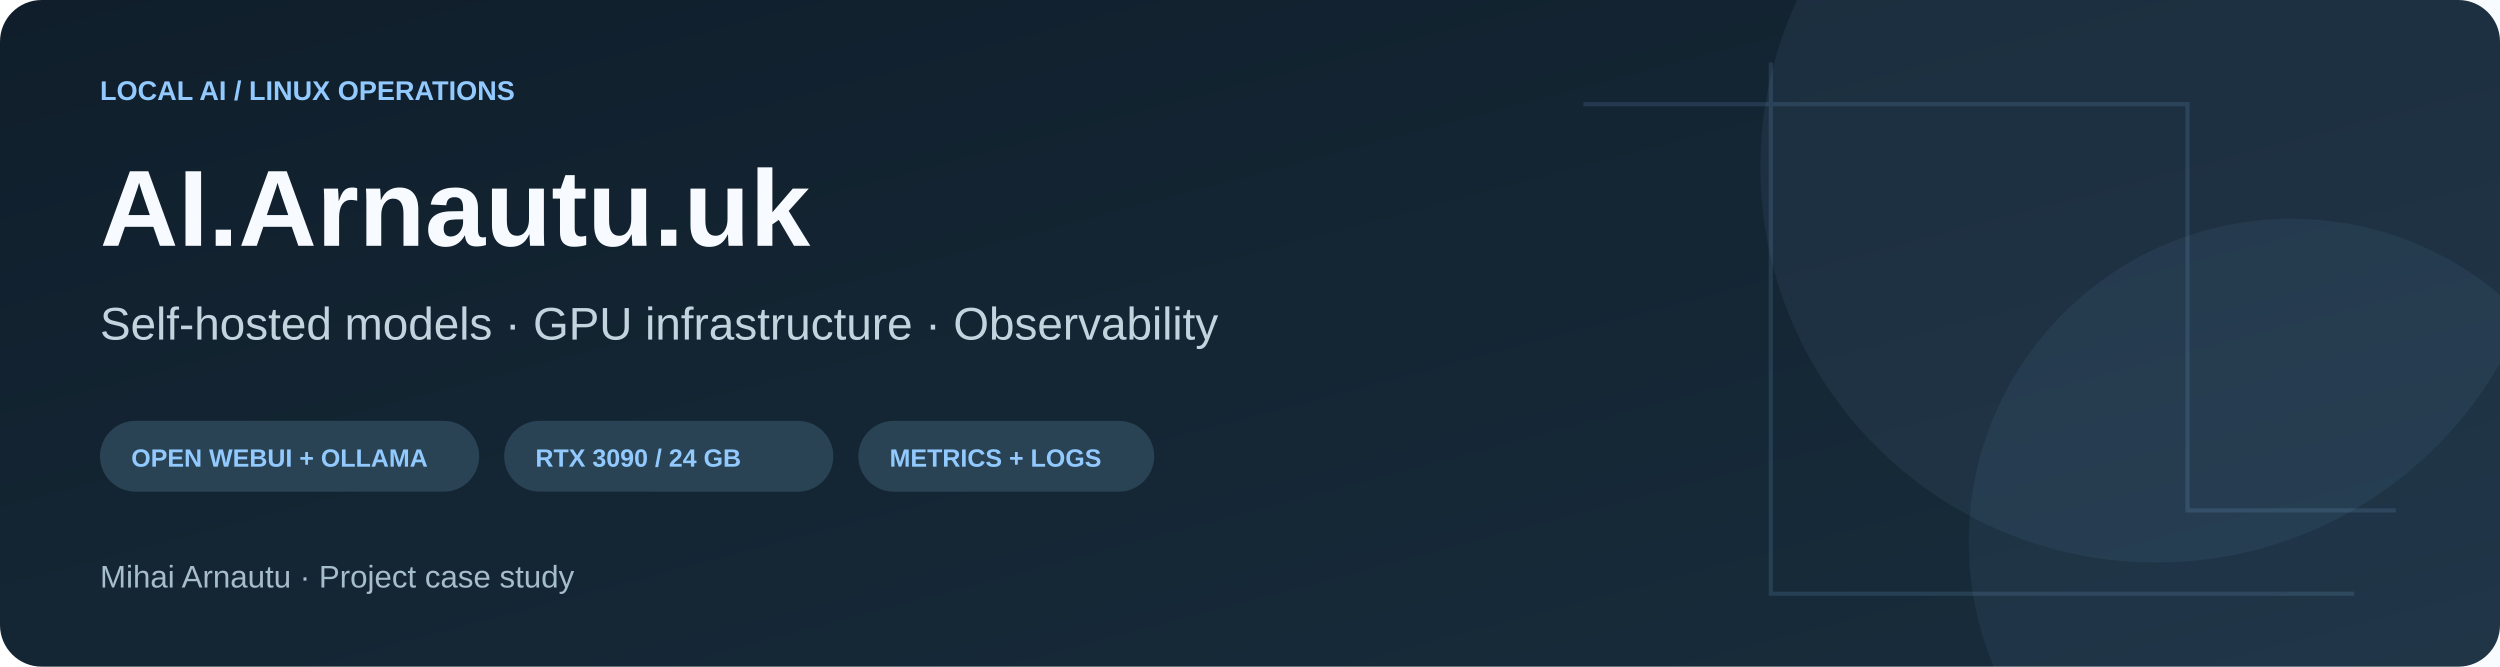
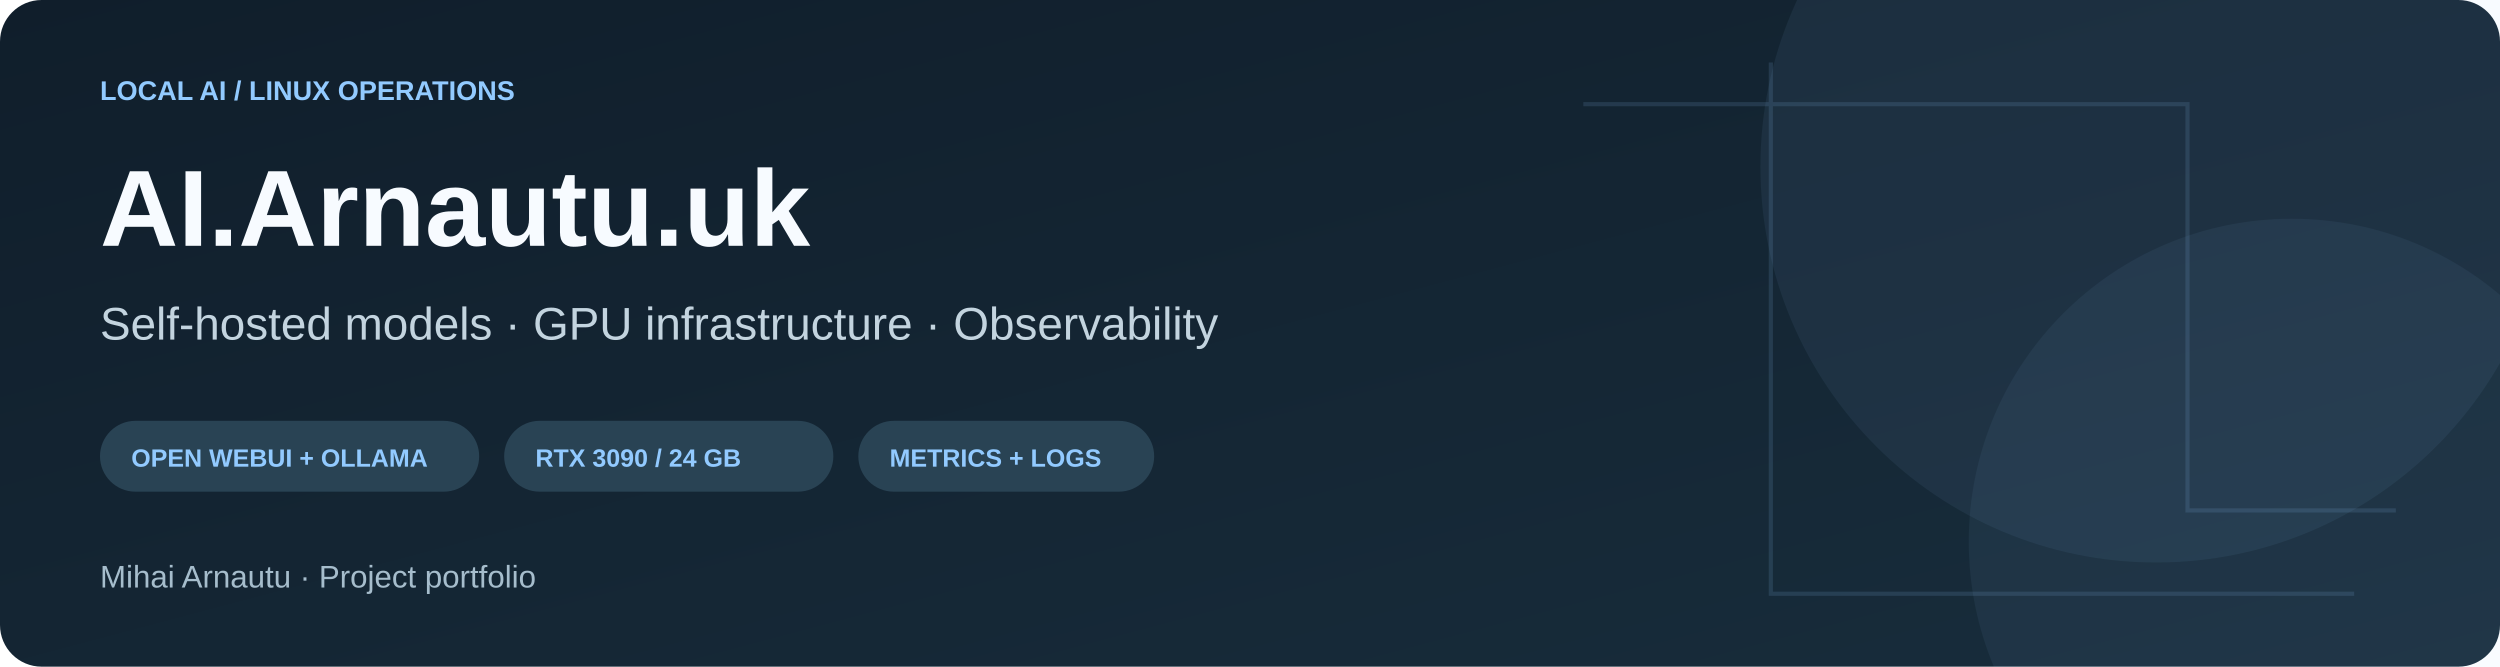
<svg xmlns="http://www.w3.org/2000/svg" width="1200" height="320" viewBox="0 0 1200 320" role="img" aria-label="AI.Arnautu.uk project cover">
  <defs>
    <linearGradient id="bg" x2="1" y2="1">
      <stop stop-color="#101e2b" />
      <stop offset="1" stop-color="#182d3c" />
    </linearGradient>
    <marker id="arrow" markerWidth="8" markerHeight="8" refX="7" refY="4" orient="auto">
      <path d="M0 0L8 4L0 8" fill="none" stroke="#8aa7bb" stroke-width="1.5" />
    </marker>
  </defs>
  <rect width="100%" height="100%" rx="20" fill="url(#bg)" />
  <g font-family="Arial, Helvetica, sans-serif">
    <circle cx="1035" cy="80" r="190" fill="#92caff" opacity="0.07" />
    <circle cx="1100" cy="260" r="155" fill="#92caff" opacity="0.06" />
    <path d="M760 50H1050V245H1150M850 30V285H1130" stroke="#92caff" opacity="0.13" fill="none" stroke-width="2" />
    <text x="48" y="48" fill="#92caff" font-size="13" font-weight="700">LOCAL AI / LINUX OPERATIONS</text>
    <text x="48" y="118" fill="#f7fbff" font-size="52" font-weight="700">AI.Arnautu.uk</text>
    <text x="48" y="163" fill="#c3d4df" font-size="22" font-weight="400">Self-hosted models · GPU infrastructure · Observability</text>
    <rect x="48" y="202" width="182" height="34" rx="17" fill="#294354" />
    <text x="63" y="224" fill="#92caff" font-size="12" font-weight="700">OPEN WEBUI + OLLAMA</text>
    <rect x="242" y="202" width="158" height="34" rx="17" fill="#294354" />
    <text x="257" y="224" fill="#92caff" font-size="12" font-weight="700">RTX 3090 / 24 GB</text>
    <rect x="412" y="202" width="142" height="34" rx="17" fill="#294354" />
    <text x="427" y="224" fill="#92caff" font-size="12" font-weight="700">METRICS + LOGS</text>
-     <text x="48" y="282" fill="#a6bdcc" font-size="15" font-weight="400">Mihai Arnautu · Project case study</text>
+     <text x="48" y="282" fill="#a6bdcc" font-size="15" font-weight="400">Mihai Arnautu · Project portfolio</text>
  </g>
</svg>
